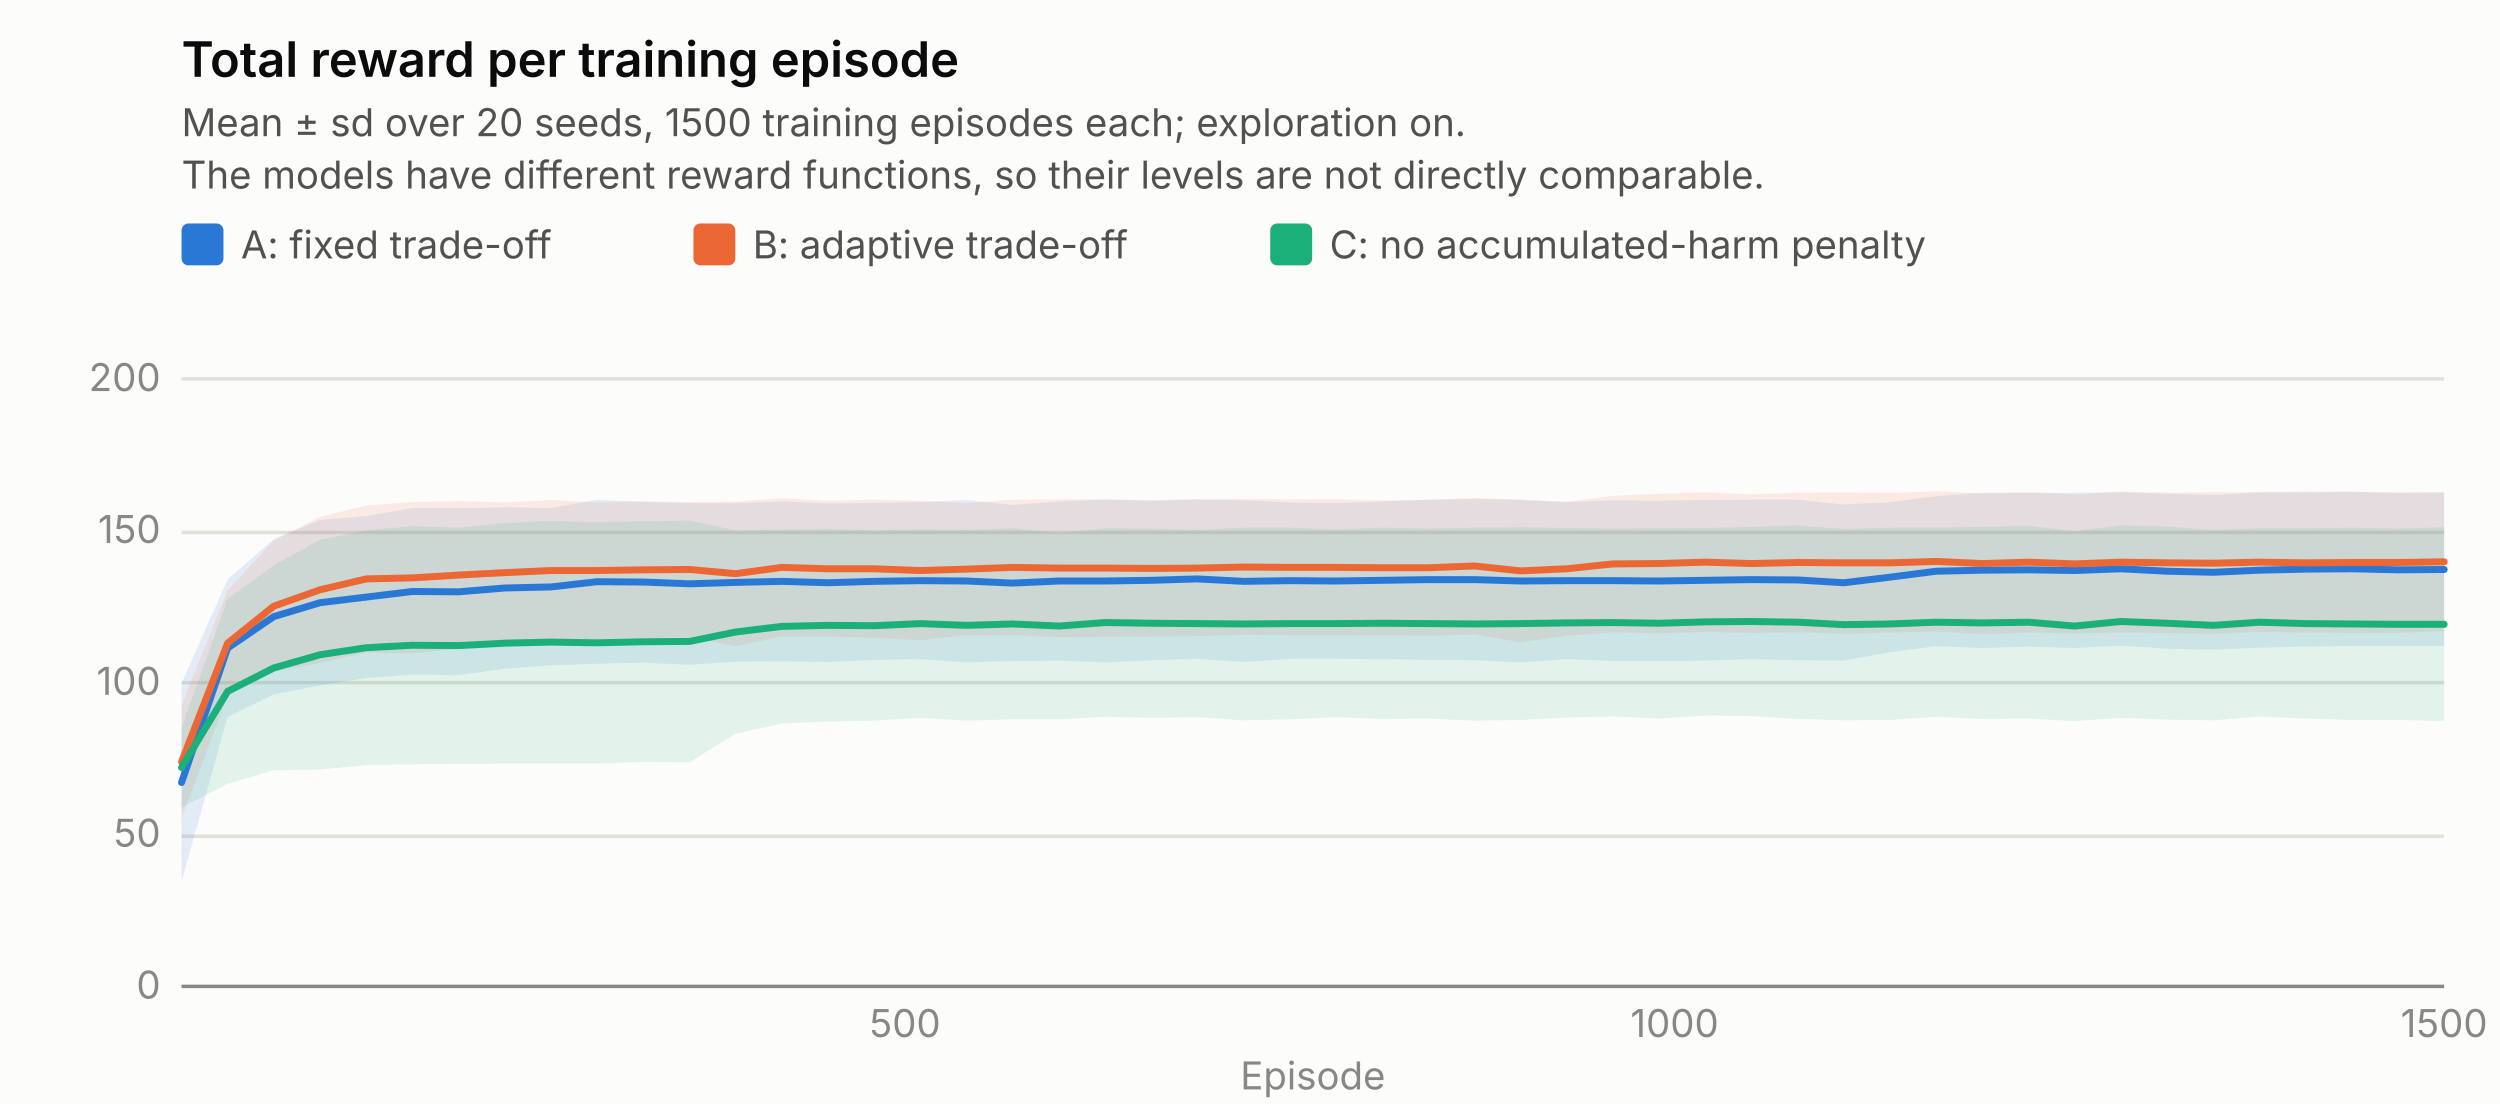
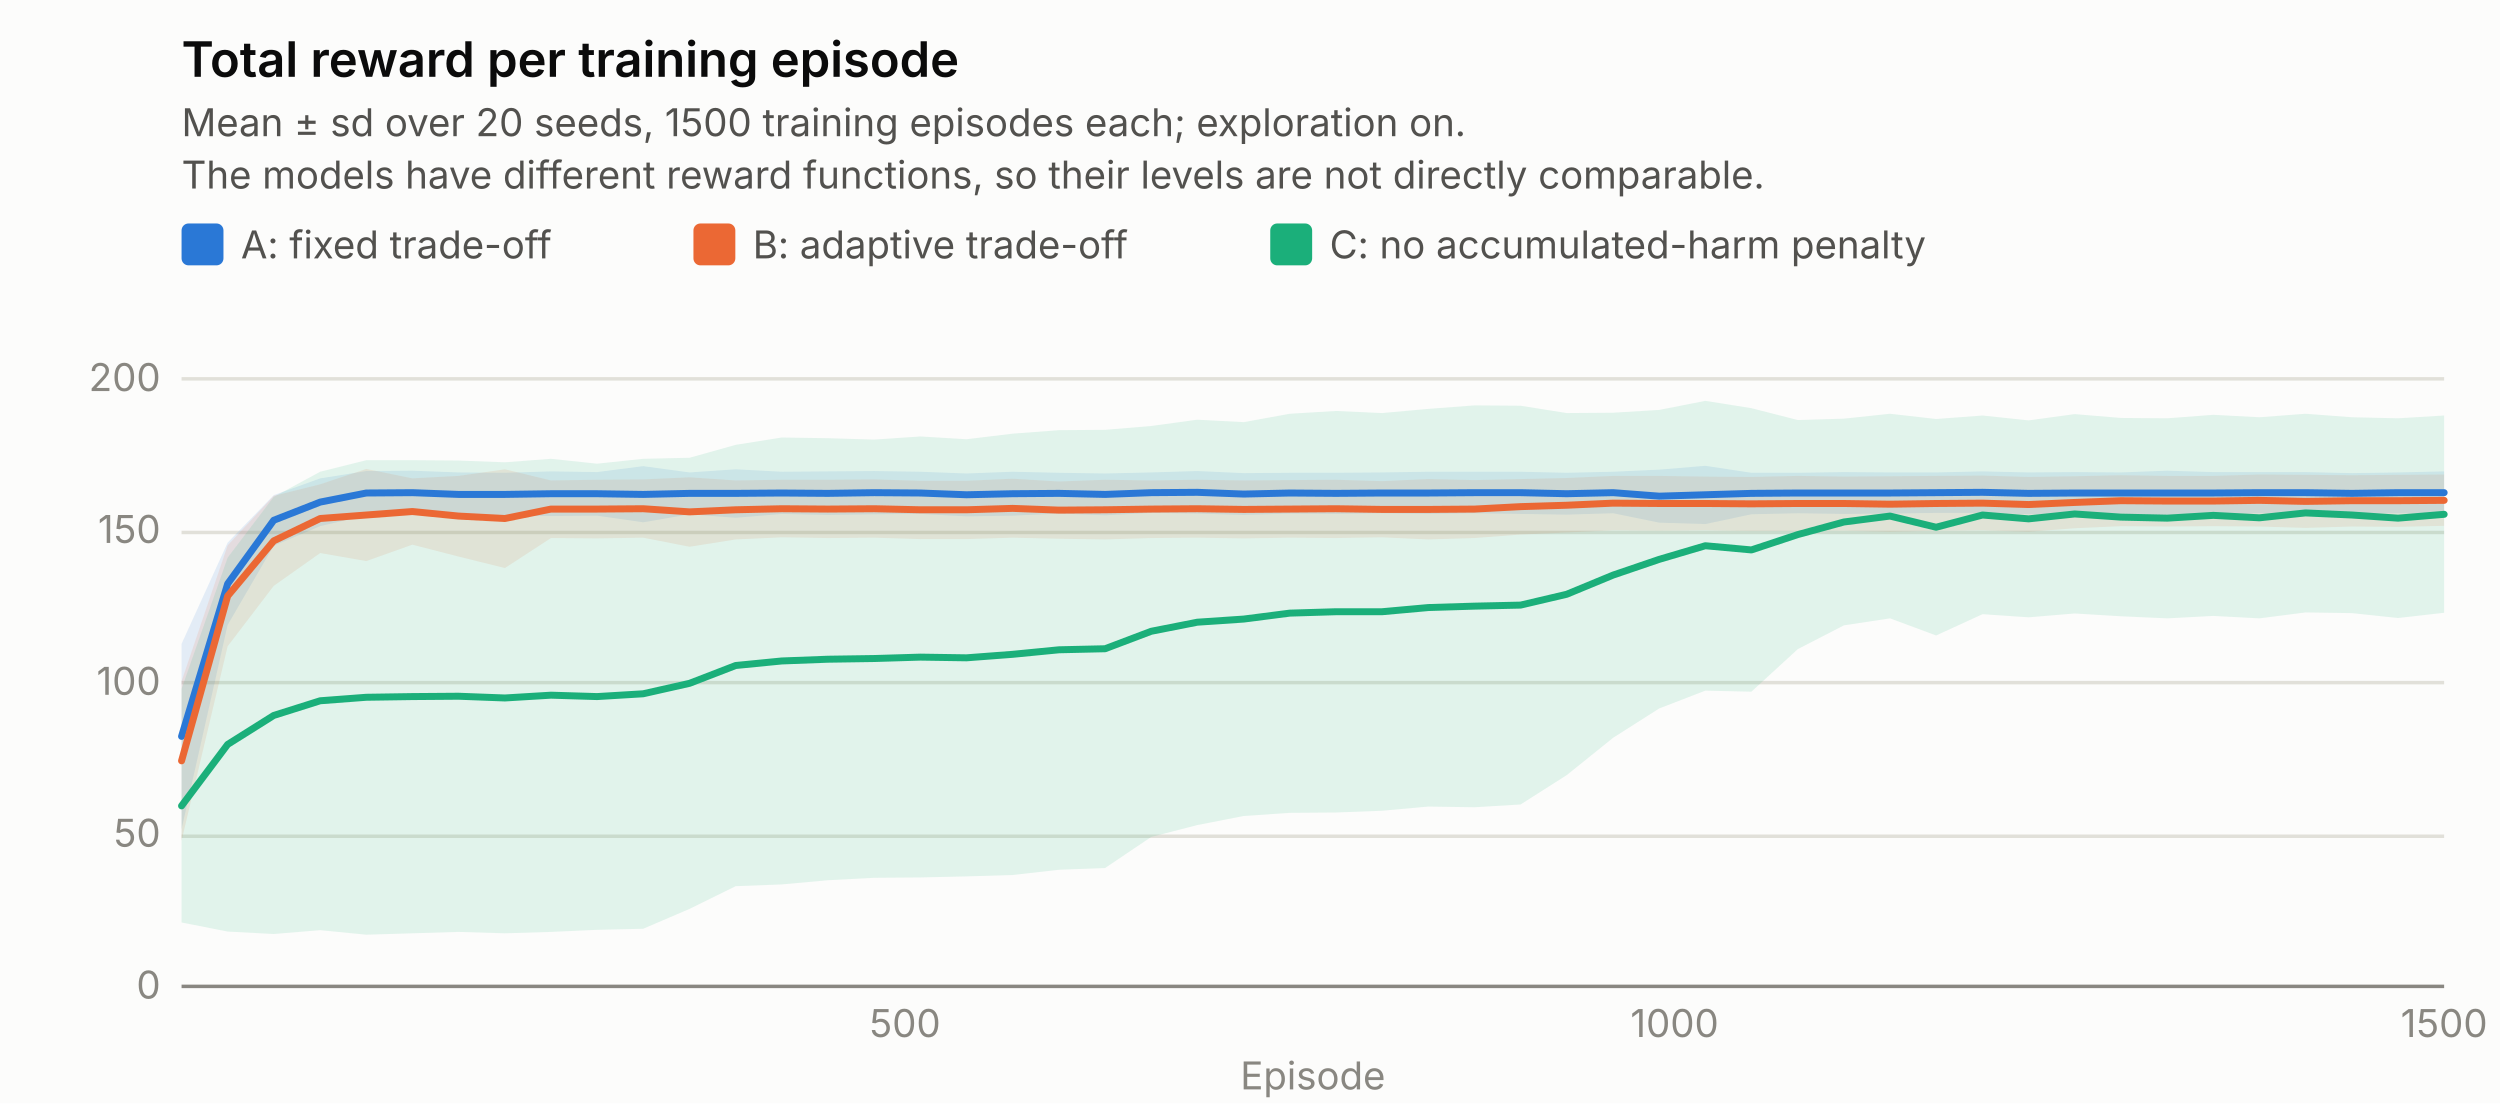
<svg xmlns="http://www.w3.org/2000/svg" viewBox="0 0 716 316" width="716" height="316" font-family="system-ui, -apple-system, &quot;Segoe UI&quot;, sans-serif">
  <rect width="716" height="316" fill="#fcfcfb" />
  <text x="52.0" y="22.0" font-size="14" font-weight="600" fill="#0b0b0b" text-anchor="start">Total reward per training episode</text>
  <text x="52.0" y="39.0" font-size="11" font-weight="400" fill="#52514e" text-anchor="start">Mean ± sd over 20 seeds, 1500 training episodes each; exploration on.</text>
  <text x="52.0" y="54.0" font-size="11" font-weight="400" fill="#52514e" text-anchor="start">The models have different reward functions, so their levels are not directly comparable.</text>
  <rect x="52" y="64" width="12" height="12" rx="2" fill="#2a78d6" />
  <text x="69.0" y="74.0" font-size="11" font-weight="400" fill="#52514e" text-anchor="start">A: fixed trade-off</text>
  <rect x="198.6" y="64" width="12" height="12" rx="2" fill="#eb6834" />
  <text x="215.6" y="74.0" font-size="11" font-weight="400" fill="#52514e" text-anchor="start">B: adaptive trade-off</text>
  <rect x="363.8" y="64" width="12" height="12" rx="2" fill="#1baf7a" />
  <text x="380.8" y="74.0" font-size="11" font-weight="400" fill="#52514e" text-anchor="start">C: no accumulated-harm penalty</text>
  <line x1="52" x2="700" y1="282.5" y2="282.5" stroke="#898781" stroke-width="1" />
  <text x="46.0" y="286.0" font-size="11" font-weight="400" fill="#898781" text-anchor="end">0</text>
  <line x1="52" x2="700" y1="239.5" y2="239.5" stroke="#e1e0d9" stroke-width="1" />
  <text x="46.0" y="242.5" font-size="11" font-weight="400" fill="#898781" text-anchor="end">50</text>
  <line x1="52" x2="700" y1="195.5" y2="195.5" stroke="#e1e0d9" stroke-width="1" />
  <text x="46.0" y="199.0" font-size="11" font-weight="400" fill="#898781" text-anchor="end">100</text>
  <line x1="52" x2="700" y1="152.5" y2="152.5" stroke="#e1e0d9" stroke-width="1" />
  <text x="46.0" y="155.5" font-size="11" font-weight="400" fill="#898781" text-anchor="end">150</text>
  <line x1="52" x2="700" y1="108.5" y2="108.5" stroke="#e1e0d9" stroke-width="1" />
  <text x="46.0" y="112.0" font-size="11" font-weight="400" fill="#898781" text-anchor="end">200</text>
  <text x="259.2" y="297.0" font-size="11" font-weight="400" fill="#898781" text-anchor="middle">500</text>
  <text x="479.6" y="297.0" font-size="11" font-weight="400" fill="#898781" text-anchor="middle">1000</text>
  <text x="700.0" y="297.0" font-size="11" font-weight="400" fill="#898781" text-anchor="middle">1500</text>
-   <polygon points="52.0,195.7 65.2,165.9 78.4,154.4 91.7,148.9 104.9,147.8 118.1,145.5 131.3,145.5 144.6,145.3 157.8,145.5 171.0,143.1 184.2,143.7 197.5,144.1 210.7,144.1 223.9,143.6 237.1,144.2 250.4,144.0 263.6,143.8 276.8,143.2 290.0,144.6 303.3,143.6 316.5,143.1 329.7,143.3 342.9,143.0 356.2,143.3 369.4,143.9 382.6,144.1 395.8,143.6 409.1,143.1 422.3,142.9 435.5,143.2 448.7,143.8 462.0,143.3 475.2,143.4 488.4,143.2 501.6,143.1 514.9,143.1 528.1,144.5 541.3,143.8 554.5,142.1 567.8,141.1 581.0,141.2 594.2,141.1 607.4,141.0 620.7,141.4 633.9,141.8 647.1,141.0 660.3,140.8 673.6,140.8 686.8,141.3 700.0,141.1 700.0,185.0 686.8,185.0 673.6,185.0 660.3,185.2 647.1,185.5 633.9,186.1 620.7,185.8 607.4,184.9 594.2,185.6 581.0,185.2 567.8,185.6 554.5,185.1 541.3,186.8 528.1,189.2 514.9,189.1 501.6,188.8 488.4,189.2 475.2,189.3 462.0,189.3 448.7,188.8 435.5,189.7 422.3,189.1 409.1,189.0 395.8,188.8 382.6,188.7 369.4,188.7 356.2,189.6 342.9,188.7 329.7,189.1 316.5,189.7 303.3,189.2 290.0,189.3 276.8,189.7 263.6,188.8 250.4,189.0 237.1,189.6 223.9,189.4 210.7,189.5 197.5,190.4 184.2,189.8 171.0,190.1 157.8,190.6 144.6,191.5 131.3,193.4 118.1,193.2 104.9,194.2 91.7,196.3 78.4,198.9 65.2,205.3 52.0,252.5" fill="#2a78d6" fill-opacity="0.12" />
-   <polygon points="52.0,202.0 65.2,169.0 78.4,154.8 91.7,148.0 104.9,144.8 118.1,143.8 131.3,143.5 144.6,143.9 157.8,143.2 171.0,143.9 184.2,143.6 197.5,143.8 210.7,143.6 223.9,142.7 237.1,143.4 250.4,143.1 263.6,143.4 276.8,144.1 290.0,143.1 303.3,143.0 316.5,143.0 329.7,143.4 342.9,143.1 356.2,142.9 369.4,143.0 382.6,143.0 395.8,143.3 409.1,143.2 422.3,142.6 435.5,143.1 448.7,143.7 462.0,142.0 475.2,141.4 488.4,141.0 501.6,141.6 514.9,141.1 528.1,141.0 541.3,141.2 554.5,140.7 567.8,141.3 581.0,140.9 594.2,141.6 607.4,140.8 620.7,141.1 633.9,141.0 647.1,140.9 660.3,141.1 673.6,140.9 686.8,140.9 700.0,140.9 700.0,180.8 686.8,181.3 673.6,181.3 660.3,181.2 647.1,181.0 633.9,181.5 620.7,181.3 607.4,181.2 594.2,181.4 581.0,181.2 567.8,181.6 554.5,180.9 541.3,181.2 528.1,181.5 514.9,181.1 501.6,181.3 488.4,181.0 475.2,181.4 462.0,181.1 448.7,182.1 435.5,184.0 422.3,181.7 409.1,182.1 395.8,181.9 382.6,182.0 369.4,181.9 356.2,181.8 342.9,182.2 329.7,182.3 316.5,182.4 303.3,182.5 290.0,181.9 276.8,181.9 263.6,183.4 250.4,182.7 237.1,182.3 223.9,182.3 210.7,185.1 197.5,182.5 184.2,182.8 171.0,183.0 157.8,183.5 144.6,184.2 131.3,185.8 118.1,187.2 104.9,186.9 91.7,189.9 78.4,192.4 65.2,199.3 52.0,234.4" fill="#eb6834" fill-opacity="0.12" />
-   <polygon points="52.0,208.4 65.2,171.5 78.4,161.9 91.7,154.6 104.9,151.9 118.1,150.7 131.3,151.1 144.6,149.8 157.8,149.2 171.0,149.6 184.2,149.3 197.5,149.1 210.7,151.9 223.9,151.7 237.1,151.5 250.4,151.9 263.6,151.6 276.8,151.8 290.0,151.3 303.3,152.6 316.5,151.3 329.7,151.4 342.9,151.8 356.2,151.1 369.4,151.1 382.6,151.7 395.8,151.1 409.1,151.4 422.3,151.1 435.5,151.0 448.7,151.2 462.0,151.4 475.2,151.3 488.4,151.2 501.6,150.9 514.9,150.5 528.1,151.5 541.3,151.1 554.5,151.1 567.8,150.9 581.0,150.6 594.2,152.1 607.4,150.5 620.7,150.8 633.9,151.8 647.1,151.3 660.3,151.3 673.6,151.1 686.8,151.4 700.0,151.0 700.0,206.5 686.8,206.2 673.6,206.2 660.3,205.8 647.1,205.2 633.9,206.3 620.7,206.1 607.4,205.6 594.2,206.5 581.0,205.8 567.8,205.9 554.5,205.3 541.3,206.2 528.1,206.3 514.9,205.9 501.6,205.1 488.4,204.9 475.2,205.8 462.0,205.2 448.7,205.5 435.5,206.2 422.3,206.4 409.1,205.8 395.8,205.9 382.6,205.4 369.4,206.0 356.2,206.3 342.9,205.4 329.7,205.6 316.5,205.3 303.3,206.0 290.0,206.0 276.8,206.4 263.6,205.6 250.4,206.4 237.1,206.6 223.9,207.2 210.7,210.1 197.5,218.3 184.2,218.2 171.0,218.7 157.8,218.7 144.6,218.7 131.3,218.8 118.1,218.9 104.9,219.1 91.7,220.4 78.4,220.6 65.2,224.5 52.0,231.3" fill="#1baf7a" fill-opacity="0.12" />
-   <polyline points="52.0,224.1 65.2,185.6 78.4,176.6 91.7,172.6 104.9,171.0 118.1,169.4 131.3,169.5 144.6,168.4 157.8,168.1 171.0,166.6 184.2,166.7 197.5,167.2 210.7,166.8 223.9,166.5 237.1,166.9 250.4,166.5 263.6,166.3 276.8,166.4 290.0,167.0 303.3,166.4 316.5,166.4 329.7,166.2 342.9,165.8 356.2,166.5 369.4,166.3 382.6,166.4 395.8,166.2 409.1,166.0 422.3,166.0 435.5,166.4 448.7,166.3 462.0,166.3 475.2,166.4 488.4,166.2 501.6,166.0 514.9,166.1 528.1,166.9 541.3,165.3 554.5,163.6 567.8,163.3 581.0,163.2 594.2,163.4 607.4,162.9 620.7,163.6 633.9,163.9 647.1,163.3 660.3,163.0 673.6,162.9 686.8,163.2 700.0,163.1" fill="none" stroke="#2a78d6" stroke-width="2" stroke-linejoin="round" stroke-linecap="round" />
-   <polyline points="52.0,218.2 65.2,184.2 78.4,173.6 91.7,168.9 104.9,165.8 118.1,165.5 131.3,164.7 144.6,164.0 157.8,163.4 171.0,163.4 184.2,163.2 197.5,163.1 210.7,164.3 223.9,162.5 237.1,162.9 250.4,162.9 263.6,163.4 276.8,163.0 290.0,162.5 303.3,162.7 316.5,162.7 329.7,162.8 342.9,162.7 356.2,162.4 369.4,162.5 382.6,162.5 395.8,162.6 409.1,162.6 422.3,162.1 435.5,163.5 448.7,162.9 462.0,161.5 475.2,161.4 488.4,161.0 501.6,161.4 514.9,161.1 528.1,161.2 541.3,161.2 554.5,160.8 567.8,161.4 581.0,161.0 594.2,161.5 607.4,161.0 620.7,161.2 633.9,161.3 647.1,161.0 660.3,161.2 673.6,161.1 686.8,161.1 700.0,160.9" fill="none" stroke="#eb6834" stroke-width="2" stroke-linejoin="round" stroke-linecap="round" />
-   <polyline points="52.0,219.8 65.2,198.0 78.4,191.3 91.7,187.5 104.9,185.5 118.1,184.8 131.3,184.9 144.6,184.2 157.8,183.9 171.0,184.1 184.2,183.8 197.5,183.7 210.7,181.0 223.9,179.4 237.1,179.1 250.4,179.2 263.6,178.6 276.8,179.1 290.0,178.7 303.3,179.3 316.5,178.3 329.7,178.5 342.9,178.6 356.2,178.7 369.4,178.6 382.6,178.6 395.8,178.5 409.1,178.6 422.3,178.7 435.5,178.6 448.7,178.4 462.0,178.3 475.2,178.5 488.4,178.1 501.6,178.0 514.9,178.2 528.1,178.9 541.3,178.7 554.5,178.2 567.8,178.4 581.0,178.2 594.2,179.3 607.4,178.0 620.7,178.5 633.9,179.1 647.1,178.2 660.3,178.6 673.6,178.7 686.8,178.8 700.0,178.8" fill="none" stroke="#1baf7a" stroke-width="2" stroke-linejoin="round" stroke-linecap="round" />
+   <polygon points="52.0,184.4 65.2,155.4 78.4,141.8 91.7,137.0 104.9,134.9 118.1,134.8 131.3,135.3 144.6,135.4 157.8,135.0 171.0,135.2 184.2,133.5 197.5,135.3 210.7,134.4 223.9,135.1 237.1,135.0 250.4,134.9 263.6,135.1 276.8,135.6 290.0,135.1 303.3,135.4 316.5,135.6 329.7,135.3 342.9,134.9 356.2,135.5 369.4,135.4 382.6,135.4 395.8,135.3 409.1,135.1 422.3,135.1 435.5,135.1 448.7,135.4 462.0,135.1 475.2,134.5 488.4,133.4 501.6,135.4 514.9,135.4 528.1,135.2 541.3,135.3 554.5,135.3 567.8,135.0 581.0,135.3 594.2,135.2 607.4,135.3 620.7,134.8 633.9,135.2 647.1,135.2 660.3,135.2 673.6,135.5 686.8,135.3 700.0,135.0 700.0,147.2 686.8,147.0 673.6,147.1 660.3,147.1 647.1,147.0 633.9,147.3 620.7,147.7 607.4,147.1 594.2,147.2 581.0,147.3 567.8,146.9 554.5,146.9 541.3,147.1 528.1,147.2 514.9,147.0 501.6,147.3 488.4,150.1 475.2,149.7 462.0,147.0 448.7,147.4 435.5,147.2 422.3,147.0 409.1,147.2 395.8,147.0 382.6,147.2 369.4,147.1 356.2,147.5 342.9,147.1 329.7,146.9 316.5,147.6 303.3,147.1 290.0,147.7 276.8,147.9 263.6,147.2 250.4,147.3 237.1,147.5 223.9,147.2 210.7,148.3 197.5,147.3 184.2,149.6 171.0,147.7 157.8,147.8 144.6,147.8 131.3,147.9 118.1,147.4 104.9,147.6 91.7,150.7 78.4,156.3 65.2,179.0 52.0,237.5" fill="#2a78d6" fill-opacity="0.12" />
+   <polygon points="52.0,195.1 65.2,156.2 78.4,142.0 91.7,138.7 104.9,134.3 118.1,137.0 131.3,136.3 144.6,134.4 157.8,137.6 171.0,137.4 184.2,137.3 197.5,136.7 210.7,137.6 223.9,137.4 237.1,137.4 250.4,137.3 263.6,137.7 276.8,137.7 290.0,137.1 303.3,137.9 316.5,137.4 329.7,137.6 342.9,137.4 356.2,137.6 369.4,137.5 382.6,137.4 395.8,137.8 409.1,137.2 422.3,137.5 435.5,137.2 448.7,136.9 462.0,136.3 475.2,136.3 488.4,136.5 501.6,136.6 514.9,136.3 528.1,136.5 541.3,136.4 554.5,136.3 567.8,136.2 581.0,136.6 594.2,136.4 607.4,136.1 620.7,136.3 633.9,136.3 647.1,135.9 660.3,136.0 673.6,136.1 686.8,136.0 700.0,135.9 700.0,150.6 686.8,150.9 673.6,150.8 660.3,151.2 647.1,150.8 633.9,150.7 620.7,150.8 607.4,150.7 594.2,151.3 581.0,152.3 567.8,151.9 554.5,152.0 541.3,152.3 528.1,152.0 514.9,152.1 501.6,152.1 488.4,151.9 475.2,152.0 462.0,151.9 448.7,152.5 435.5,153.1 422.3,154.1 409.1,154.5 395.8,153.9 382.6,154.1 369.4,154.0 356.2,154.2 342.9,154.0 329.7,154.1 316.5,154.5 303.3,154.3 290.0,154.0 276.8,154.4 263.6,154.4 250.4,154.0 237.1,154.1 223.9,153.9 210.7,154.5 197.5,156.6 184.2,154.0 171.0,154.2 157.8,154.1 144.6,162.7 131.3,159.4 118.1,156.0 104.9,160.7 91.7,158.4 78.4,167.8 65.2,185.1 52.0,240.8" fill="#eb6834" fill-opacity="0.12" />
+   <polygon points="52.0,197.3 65.2,159.7 78.4,142.3 91.7,135.1 104.9,131.8 118.1,131.8 131.3,131.9 144.6,132.4 157.8,131.4 171.0,132.8 184.2,131.4 197.5,131.1 210.7,127.4 223.9,125.3 237.1,125.5 250.4,125.9 263.6,125.0 276.8,125.8 290.0,124.2 303.3,123.2 316.5,123.1 329.7,122.0 342.9,120.2 356.2,120.9 369.4,118.5 382.6,117.7 395.8,118.3 409.1,117.1 422.3,116.1 435.5,116.2 448.7,118.3 462.0,118.2 475.2,117.4 488.4,114.8 501.6,116.9 514.9,120.3 528.1,119.9 541.3,118.5 554.5,120.0 567.8,119.0 581.0,120.4 594.2,118.6 607.4,119.7 620.7,119.8 633.9,118.8 647.1,119.5 660.3,118.5 673.6,119.5 686.8,119.8 700.0,119.0 700.0,175.5 686.8,177.0 673.6,175.6 660.3,175.4 647.1,177.1 633.9,176.4 620.7,177.1 607.4,176.5 594.2,175.7 581.0,176.8 567.8,175.9 554.5,182.0 541.3,177.1 528.1,179.1 514.9,185.9 501.6,198.1 488.4,197.8 475.2,202.9 462.0,211.3 448.7,222.0 435.5,230.4 422.3,231.2 409.1,231.0 395.8,232.2 382.6,232.7 369.4,232.8 356.2,233.7 342.9,236.3 329.7,239.7 316.5,248.6 303.3,249.1 290.0,250.6 276.8,251.0 263.6,251.3 250.4,251.4 237.1,252.1 223.9,253.3 210.7,253.8 197.5,260.3 184.2,266.0 171.0,266.3 157.8,266.9 144.6,267.3 131.3,266.9 118.1,267.3 104.9,267.7 91.7,266.4 78.4,267.5 65.2,266.8 52.0,264.2" fill="#1baf7a" fill-opacity="0.12" />
+   <polyline points="52.0,210.9 65.2,167.2 78.4,149.0 91.7,143.8 104.9,141.2 118.1,141.1 131.3,141.6 144.6,141.6 157.8,141.4 171.0,141.4 184.2,141.6 197.5,141.3 210.7,141.3 223.9,141.2 237.1,141.3 250.4,141.1 263.6,141.2 276.8,141.7 290.0,141.4 303.3,141.3 316.5,141.6 329.7,141.1 342.9,141.0 356.2,141.5 369.4,141.2 382.6,141.3 395.8,141.2 409.1,141.2 422.3,141.1 435.5,141.1 448.7,141.4 462.0,141.1 475.2,142.1 488.4,141.7 501.6,141.3 514.9,141.2 528.1,141.2 541.3,141.2 554.5,141.1 567.8,141.0 581.0,141.3 594.2,141.2 607.4,141.2 620.7,141.2 633.9,141.2 647.1,141.1 660.3,141.1 673.6,141.3 686.8,141.1 700.0,141.1" fill="none" stroke="#2a78d6" stroke-width="2" stroke-linejoin="round" stroke-linecap="round" />
+   <polyline points="52.0,217.9 65.2,170.7 78.4,154.9 91.7,148.5 104.9,147.5 118.1,146.5 131.3,147.8 144.6,148.5 157.8,145.8 171.0,145.8 184.2,145.7 197.5,146.6 210.7,146.0 223.9,145.7 237.1,145.8 250.4,145.7 263.6,146.0 276.8,146.0 290.0,145.6 303.3,146.1 316.5,146.0 329.7,145.8 342.9,145.7 356.2,145.9 369.4,145.8 382.6,145.7 395.8,145.9 409.1,145.9 422.3,145.8 435.5,145.1 448.7,144.7 462.0,144.1 475.2,144.2 488.4,144.2 501.6,144.3 514.9,144.2 528.1,144.2 541.3,144.4 554.5,144.2 567.8,144.1 581.0,144.5 594.2,143.9 607.4,143.4 620.7,143.5 633.9,143.5 647.1,143.3 660.3,143.6 673.6,143.4 686.8,143.4 700.0,143.3" fill="none" stroke="#eb6834" stroke-width="2" stroke-linejoin="round" stroke-linecap="round" />
+   <polyline points="52.0,230.8 65.2,213.2 78.4,204.9 91.7,200.7 104.9,199.7 118.1,199.5 131.3,199.4 144.6,199.9 157.8,199.1 171.0,199.5 184.2,198.7 197.5,195.7 210.7,190.6 223.9,189.3 237.1,188.8 250.4,188.6 263.6,188.2 276.8,188.4 290.0,187.4 303.3,186.1 316.5,185.8 329.7,180.8 342.9,178.2 356.2,177.3 369.4,175.6 382.6,175.2 395.8,175.2 409.1,174.0 422.3,173.6 435.5,173.3 448.7,170.2 462.0,164.7 475.2,160.2 488.4,156.3 501.6,157.5 514.9,153.1 528.1,149.5 541.3,147.8 554.5,151.0 567.8,147.5 581.0,148.6 594.2,147.2 607.4,148.1 620.7,148.4 633.9,147.6 647.1,148.3 660.3,146.9 673.6,147.5 686.8,148.4 700.0,147.3" fill="none" stroke="#1baf7a" stroke-width="2" stroke-linejoin="round" stroke-linecap="round" />
  <text x="376.0" y="312.0" font-size="11" font-weight="400" fill="#898781" text-anchor="middle">Episode</text>
</svg>
